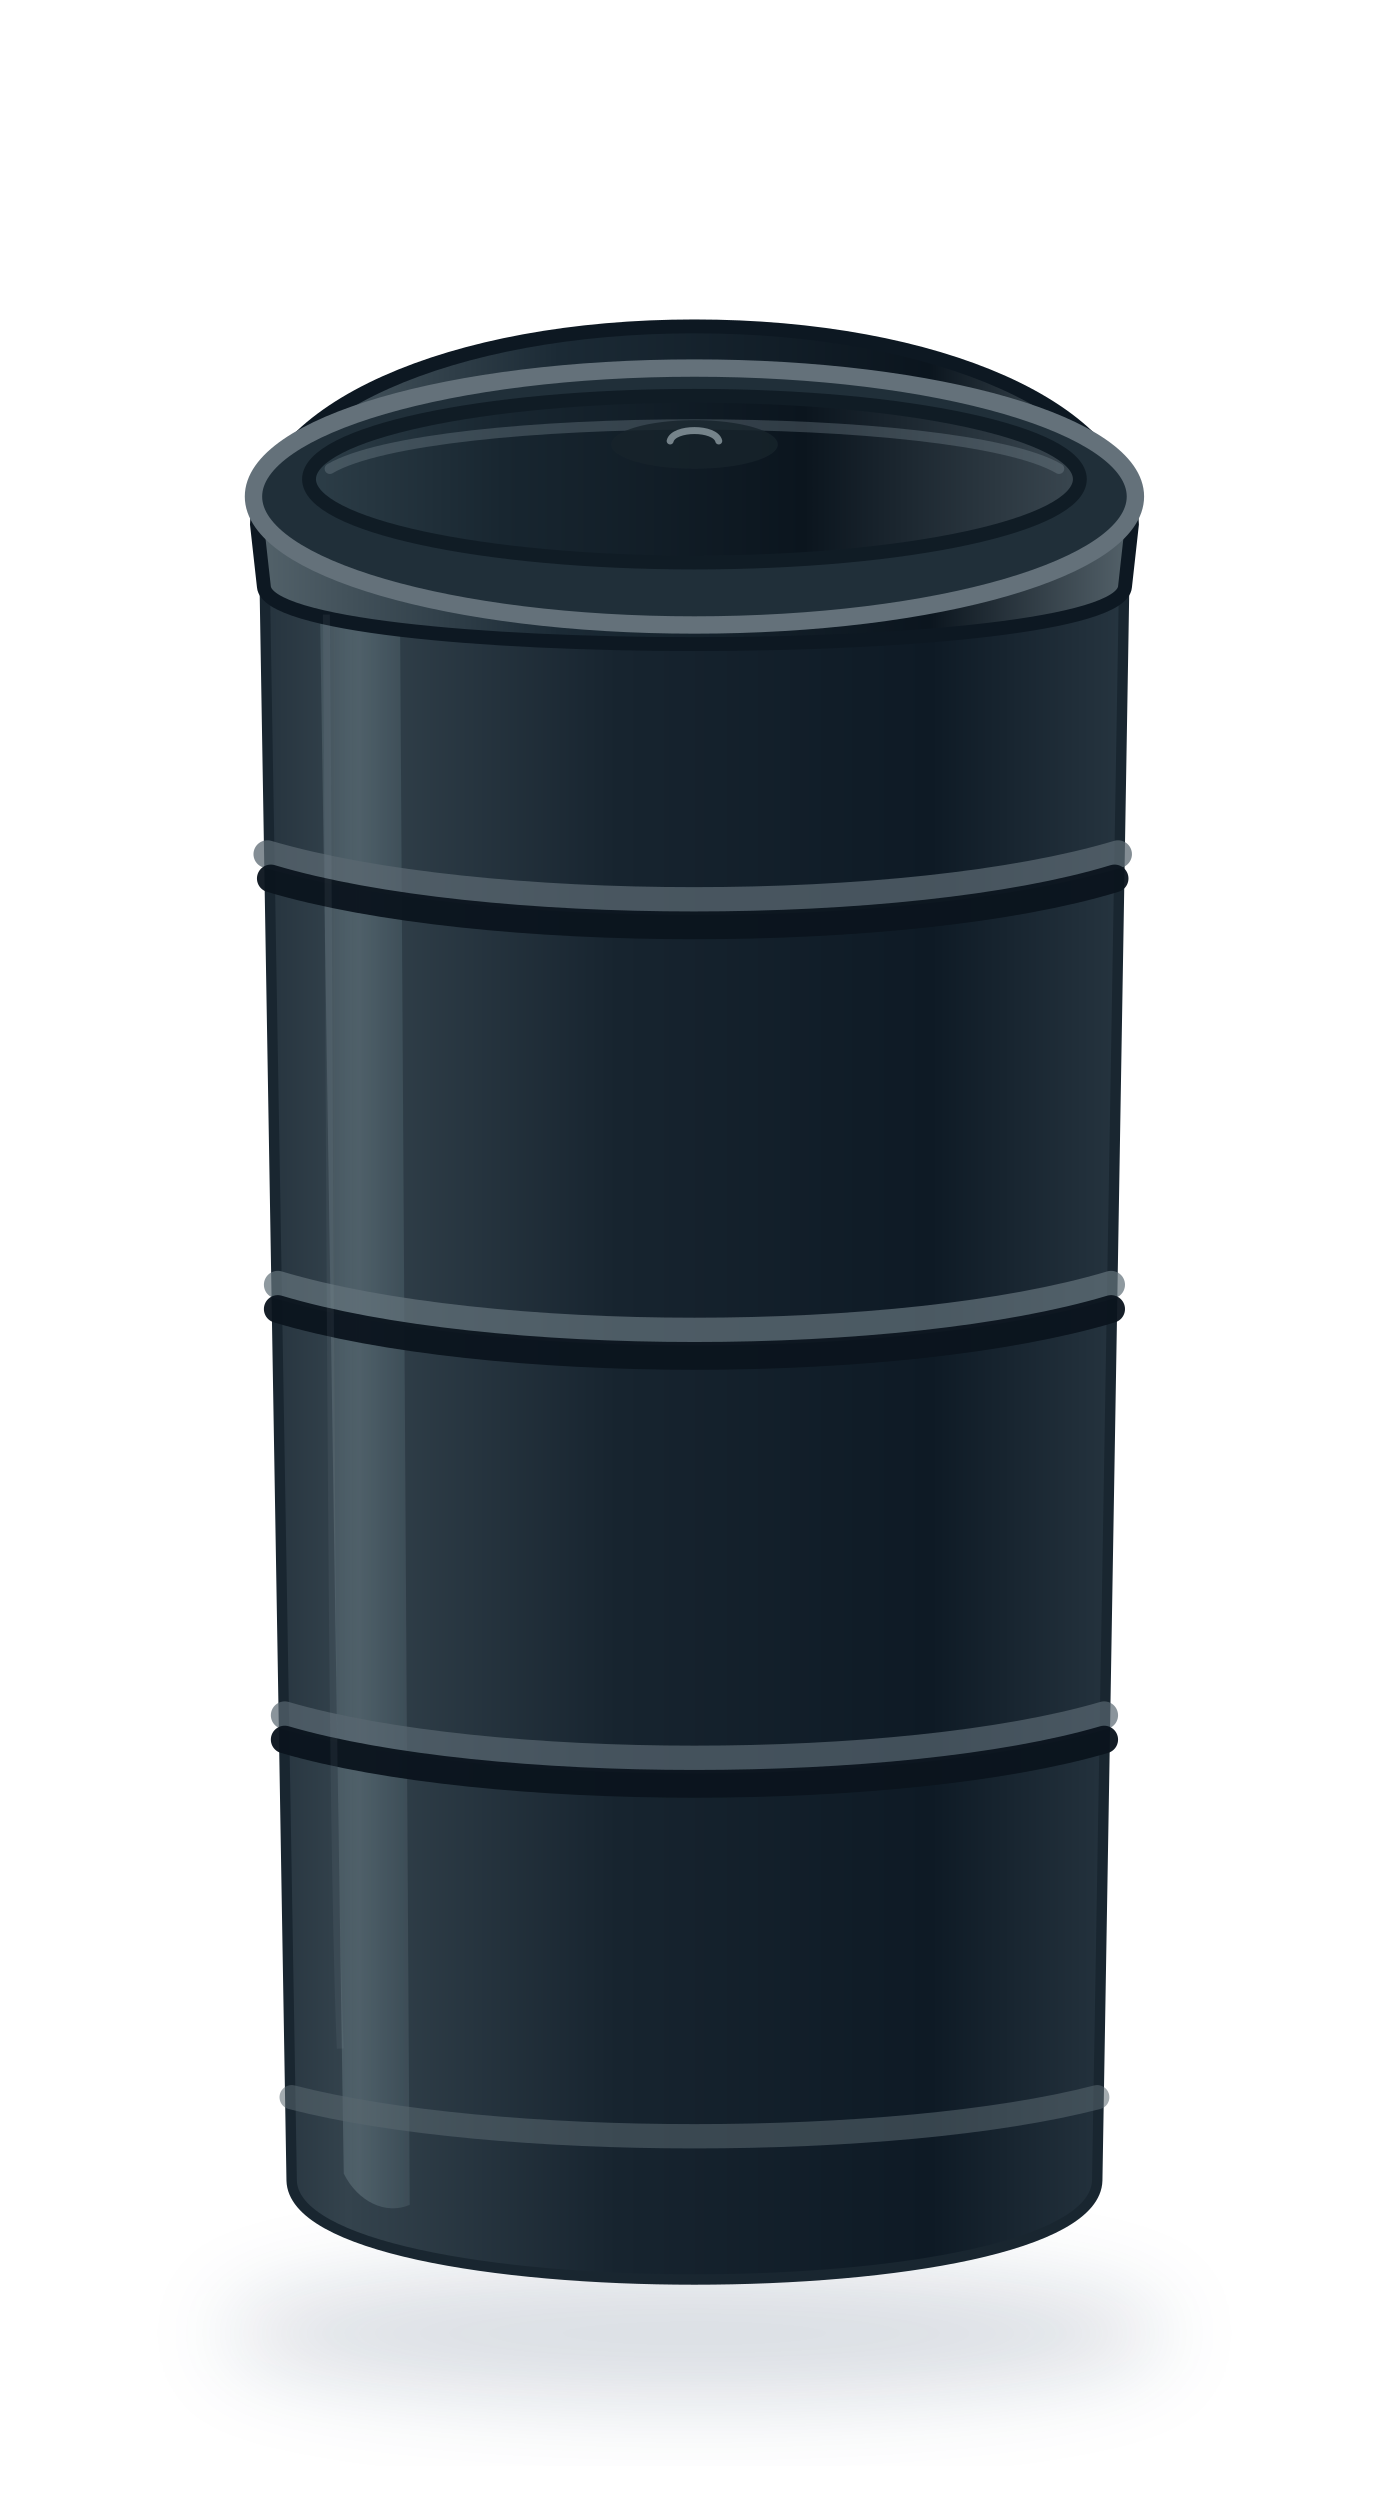
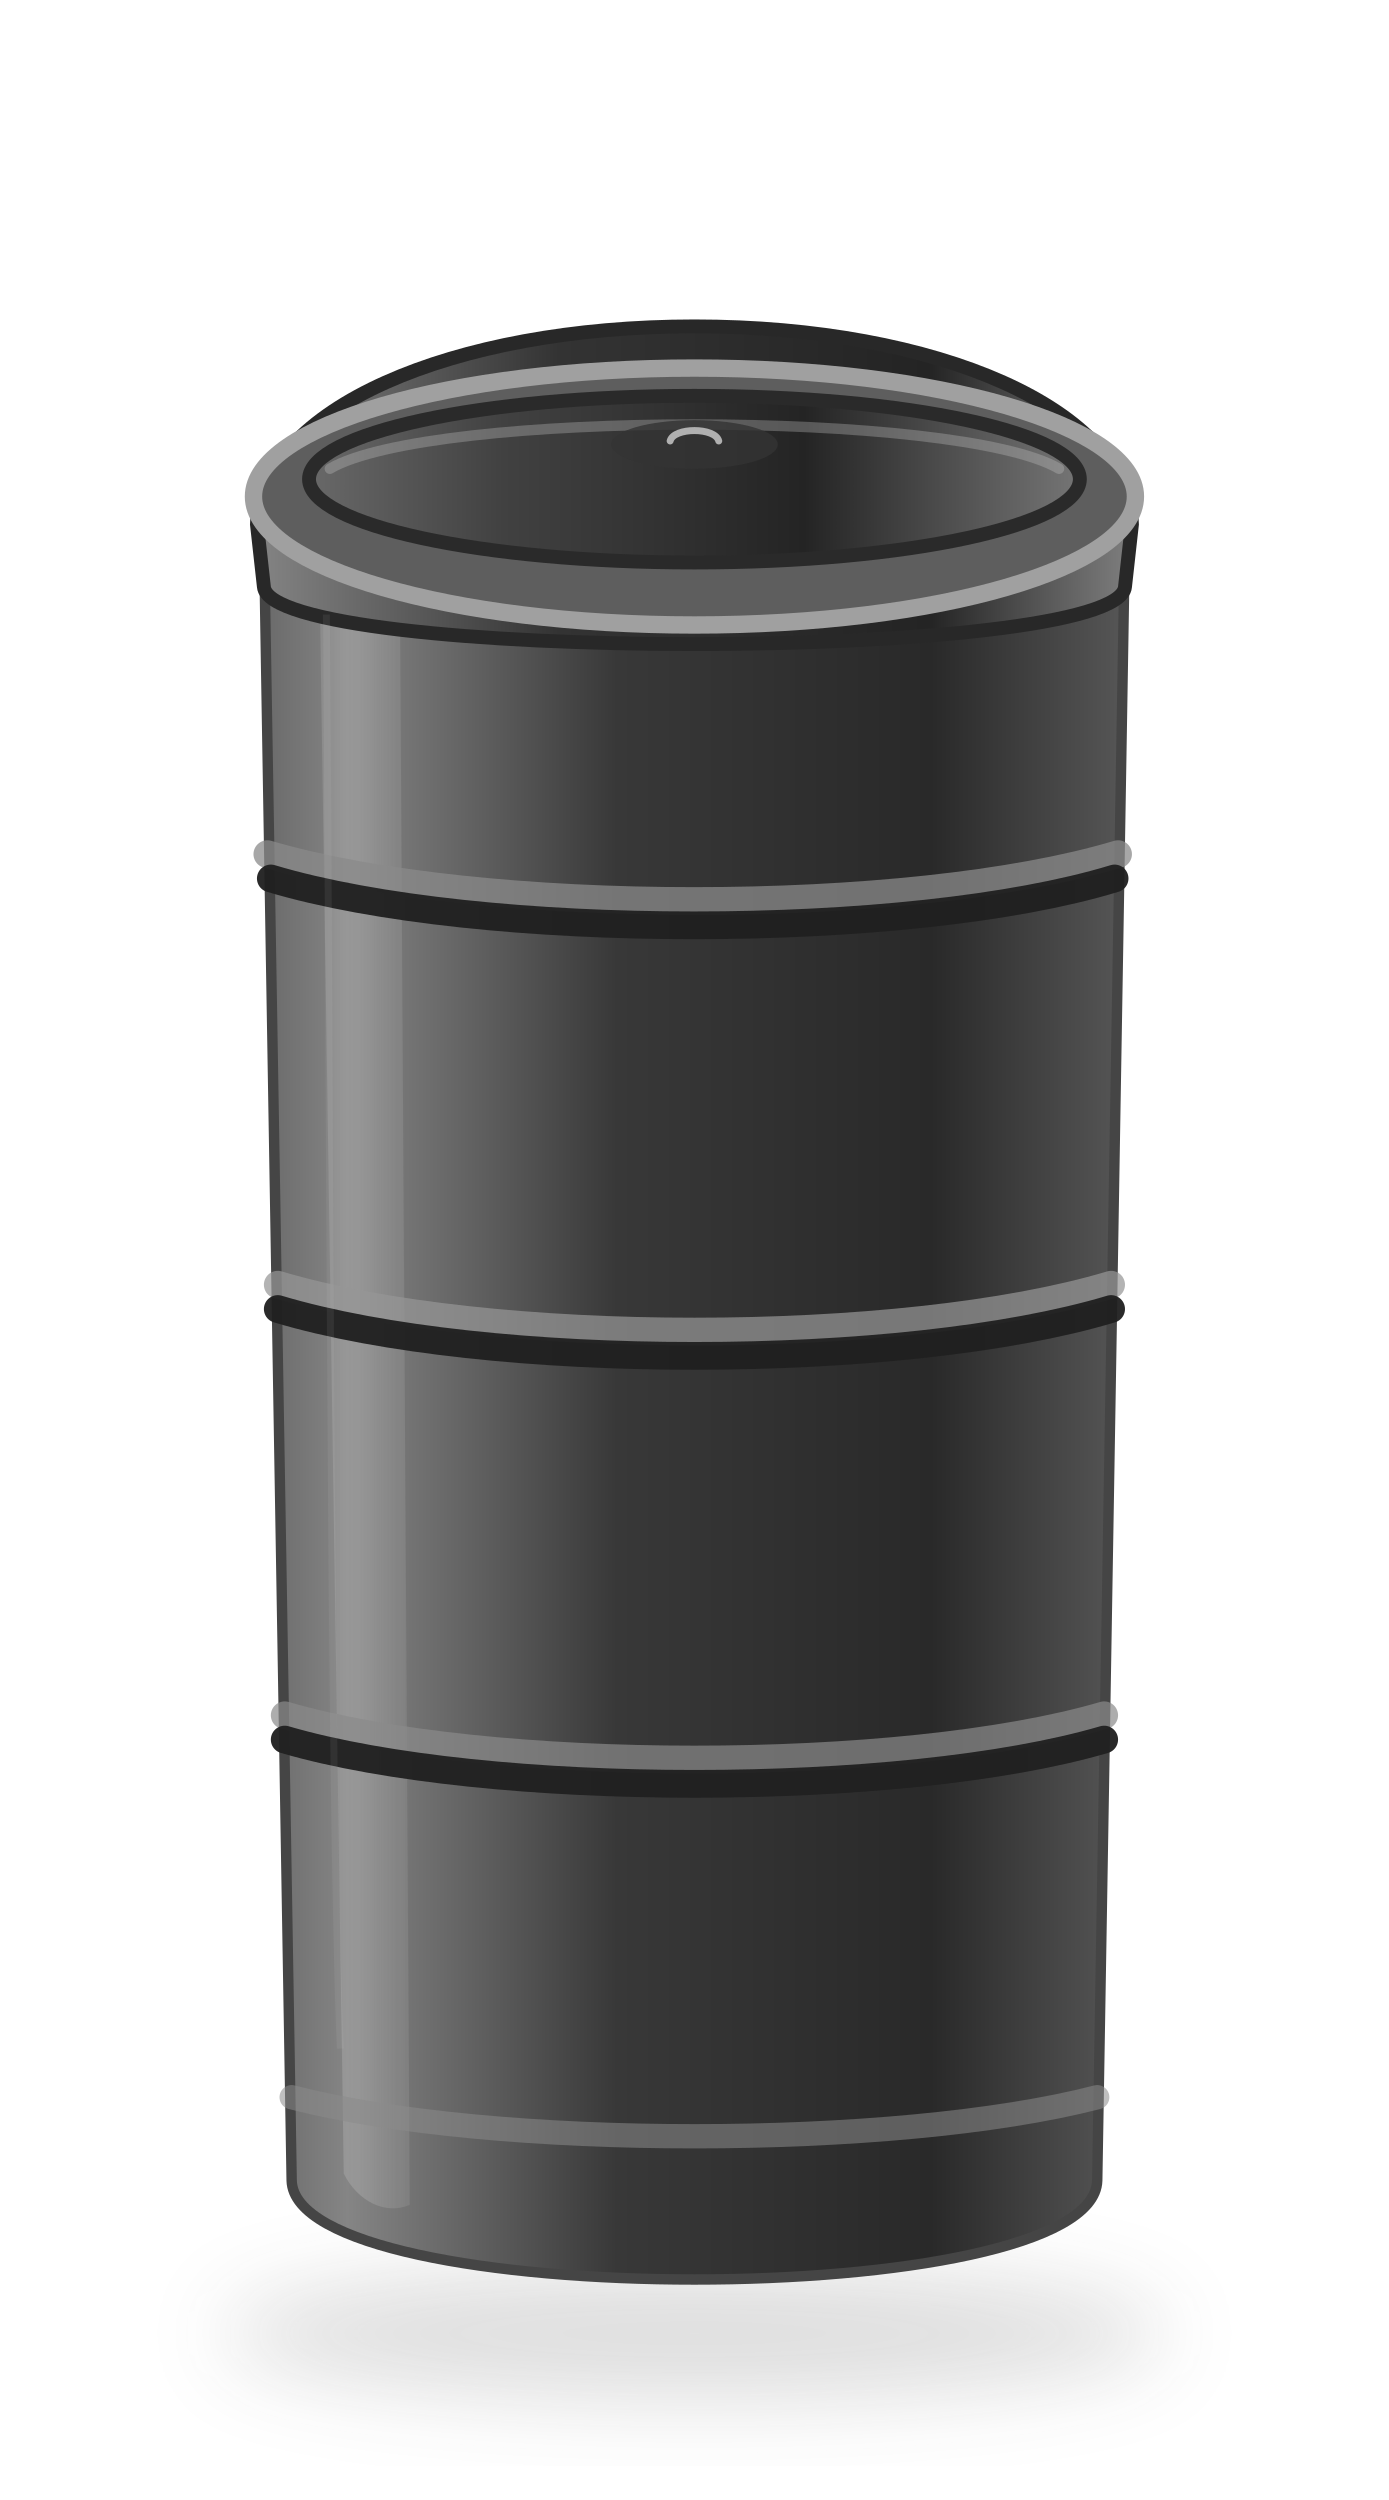
<svg xmlns="http://www.w3.org/2000/svg" viewBox="0 0 400 720" fill="none">
  <defs>
    <linearGradient id="body" x1="42" y1="0" x2="365" y2="0" gradientUnits="userSpaceOnUse">
-       <stop stop-color="#111D28" />
-       <stop offset=".18" stop-color="#34434D" />
-       <stop offset=".42" stop-color="#17242F" />
-       <stop offset=".7" stop-color="#0E1A25" />
-       <stop offset=".9" stop-color="#2A3944" />
+       <stop stop-color="#444444" />
+       <stop offset=".18" stop-color="#858585" />
+       <stop offset=".42" stop-color="#383838" />
+       <stop offset=".7" stop-color="#292929" />
+       <stop offset=".9" stop-color="#5D5D5D" />
      <stop offset="1" stop-color="#101A24" />
    </linearGradient>
    <linearGradient id="lid" x1="69" y1="0" x2="340" y2="0" gradientUnits="userSpaceOnUse">
-       <stop stop-color="#344650" />
-       <stop offset=".28" stop-color="#182630" />
-       <stop offset=".6" stop-color="#0B151E" />
-       <stop offset=".9" stop-color="#3B4851" />
+       <stop stop-color="#777777" />
+       <stop offset=".28" stop-color="#414141" />
+       <stop offset=".6" stop-color="#242424" />
+       <stop offset=".9" stop-color="#777777" />
      <stop offset="1" stop-color="#16232C" />
    </linearGradient>
    <linearGradient id="shine" x1="65" y1="0" x2="135" y2="0" gradientUnits="userSpaceOnUse">
-       <stop stop-color="#E7FBFF" stop-opacity="0" />
-       <stop offset=".55" stop-color="#DFFBFF" stop-opacity=".19" />
-       <stop offset="1" stop-color="#C7F5FF" stop-opacity="0" />
+       <stop stop-color="#FFFFFF" stop-opacity="0" />
+       <stop offset=".55" stop-color="#FFFFFF" stop-opacity=".19" />
+       <stop offset="1" stop-color="#F0F0F0" stop-opacity="0" />
    </linearGradient>
    <linearGradient id="rim" x1="70" y1="0" x2="330" y2="0" gradientUnits="userSpaceOnUse">
-       <stop stop-color="#56656D" />
-       <stop offset=".35" stop-color="#1B2A35" />
-       <stop offset=".76" stop-color="#0B151E" />
-       <stop offset="1" stop-color="#5A6870" />
+       <stop stop-color="#888888" />
+       <stop offset=".35" stop-color="#333333" />
+       <stop offset=".76" stop-color="#242424" />
+       <stop offset="1" stop-color="#858585" />
    </linearGradient>
    <filter id="shadow" x="18" y="20" width="364" height="690" filterUnits="userSpaceOnUse">
      <feGaussianBlur stdDeviation="12" />
    </filter>
  </defs>
-   <ellipse cx="200" cy="672" rx="136" ry="19" fill="#0B2C4D" opacity=".16" filter="url(#shadow)" />
-   <path d="M76 154C76 127 132 107 200 107S324 127 324 154L316 628C315 666 85 666 84 628L76 154Z" fill="url(#body)" stroke="#192630" stroke-width="3" />
+   <ellipse cx="200" cy="672" rx="136" ry="19" fill="#2A2A2A" opacity=".16" filter="url(#shadow)" />
+   <path d="M76 154C76 127 132 107 200 107S324 127 324 154L316 628C315 666 85 666 84 628L76 154Z" fill="url(#body)" stroke="#454545" stroke-width="3" />
  <path d="M92 165C107 149 111 145 115 142L118 635C111 638 103 634 99 626L92 165Z" fill="url(#shine)" opacity=".85" />
-   <path d="M77 246C138 264 262 264 322 246" stroke="#596770" stroke-width="8" stroke-linecap="round" opacity=".75" />
-   <path d="M78 253C138 271 262 271 321 253" stroke="#0A141D" stroke-width="8" stroke-linecap="round" opacity=".95" />
-   <path d="M80 370C140 388 260 388 320 370" stroke="#63717A" stroke-width="8" stroke-linecap="round" opacity=".72" />
-   <path d="M80 377C140 395 260 395 320 377" stroke="#0A141D" stroke-width="8" stroke-linecap="round" opacity=".95" />
-   <path d="M82 494C140 511 260 511 318 494" stroke="#596770" stroke-width="8" stroke-linecap="round" opacity=".7" />
-   <path d="M82 501C140 518 260 518 318 501" stroke="#0A141D" stroke-width="8" stroke-linecap="round" opacity=".96" />
-   <path d="M84 604C142 619 258 619 316 604" stroke="#596770" stroke-width="7" stroke-linecap="round" opacity=".55" />
-   <path d="M74 151C75 118 130 94 200 94S325 118 326 151L324 169C322 191 78 191 76 169L74 151Z" fill="url(#rim)" stroke="#0D1822" stroke-width="4" />
-   <ellipse cx="200" cy="143" rx="127" ry="37" fill="#202F39" stroke="#64717A" stroke-width="5" />
-   <ellipse cx="200" cy="138" rx="111" ry="24" fill="url(#lid)" stroke="#101C25" stroke-width="4" />
-   <path d="M95 135C124 118 276 118 305 135" stroke="#82919A" stroke-opacity=".32" stroke-width="3" stroke-linecap="round" />
-   <ellipse cx="200" cy="128" rx="24" ry="7" fill="#17232B" opacity=".8" />
-   <path d="M193 127C194 123 206 123 207 127" stroke="#75838A" stroke-width="2" stroke-linecap="round" />
-   <path d="M94 177C95 286 95 520 98 590" stroke="#A6B8C2" stroke-opacity=".08" stroke-width="2" />
+   <path d="M77 246C138 264 262 264 322 246" stroke="#8A8A8A" stroke-width="8" stroke-linecap="round" opacity=".75" />
+   <path d="M78 253C138 271 262 271 321 253" stroke="#202020" stroke-width="8" stroke-linecap="round" opacity=".95" />
+   <path d="M80 370C140 388 260 388 320 370" stroke="#969696" stroke-width="8" stroke-linecap="round" opacity=".72" />
+   <path d="M80 377C140 395 260 395 320 377" stroke="#202020" stroke-width="8" stroke-linecap="round" opacity=".95" />
+   <path d="M82 494C140 511 260 511 318 494" stroke="#8A8A8A" stroke-width="8" stroke-linecap="round" opacity=".7" />
+   <path d="M82 501C140 518 260 518 318 501" stroke="#202020" stroke-width="8" stroke-linecap="round" opacity=".96" />
+   <path d="M84 604C142 619 258 619 316 604" stroke="#8A8A8A" stroke-width="7" stroke-linecap="round" opacity=".55" />
+   <path d="M74 151C75 118 130 94 200 94S325 118 326 151L324 169C322 191 78 191 76 169L74 151Z" fill="url(#rim)" stroke="#282828" stroke-width="4" />
+   <ellipse cx="200" cy="143" rx="127" ry="37" fill="#5E5E5E" stroke="#A0A0A0" stroke-width="5" />
+   <ellipse cx="200" cy="138" rx="111" ry="24" fill="url(#lid)" stroke="#2A2A2A" stroke-width="4" />
+   <path d="M95 135C124 118 276 118 305 135" stroke="#C5C5C5" stroke-opacity=".32" stroke-width="3" stroke-linecap="round" />
+   <ellipse cx="200" cy="128" rx="24" ry="7" fill="#333333" opacity=".8" />
+   <path d="M193 127C194 123 206 123 207 127" stroke="#B0B0B0" stroke-width="2" stroke-linecap="round" />
+   <path d="M94 177C95 286 95 520 98 590" stroke="#DADADA" stroke-opacity=".08" stroke-width="2" />
</svg>
